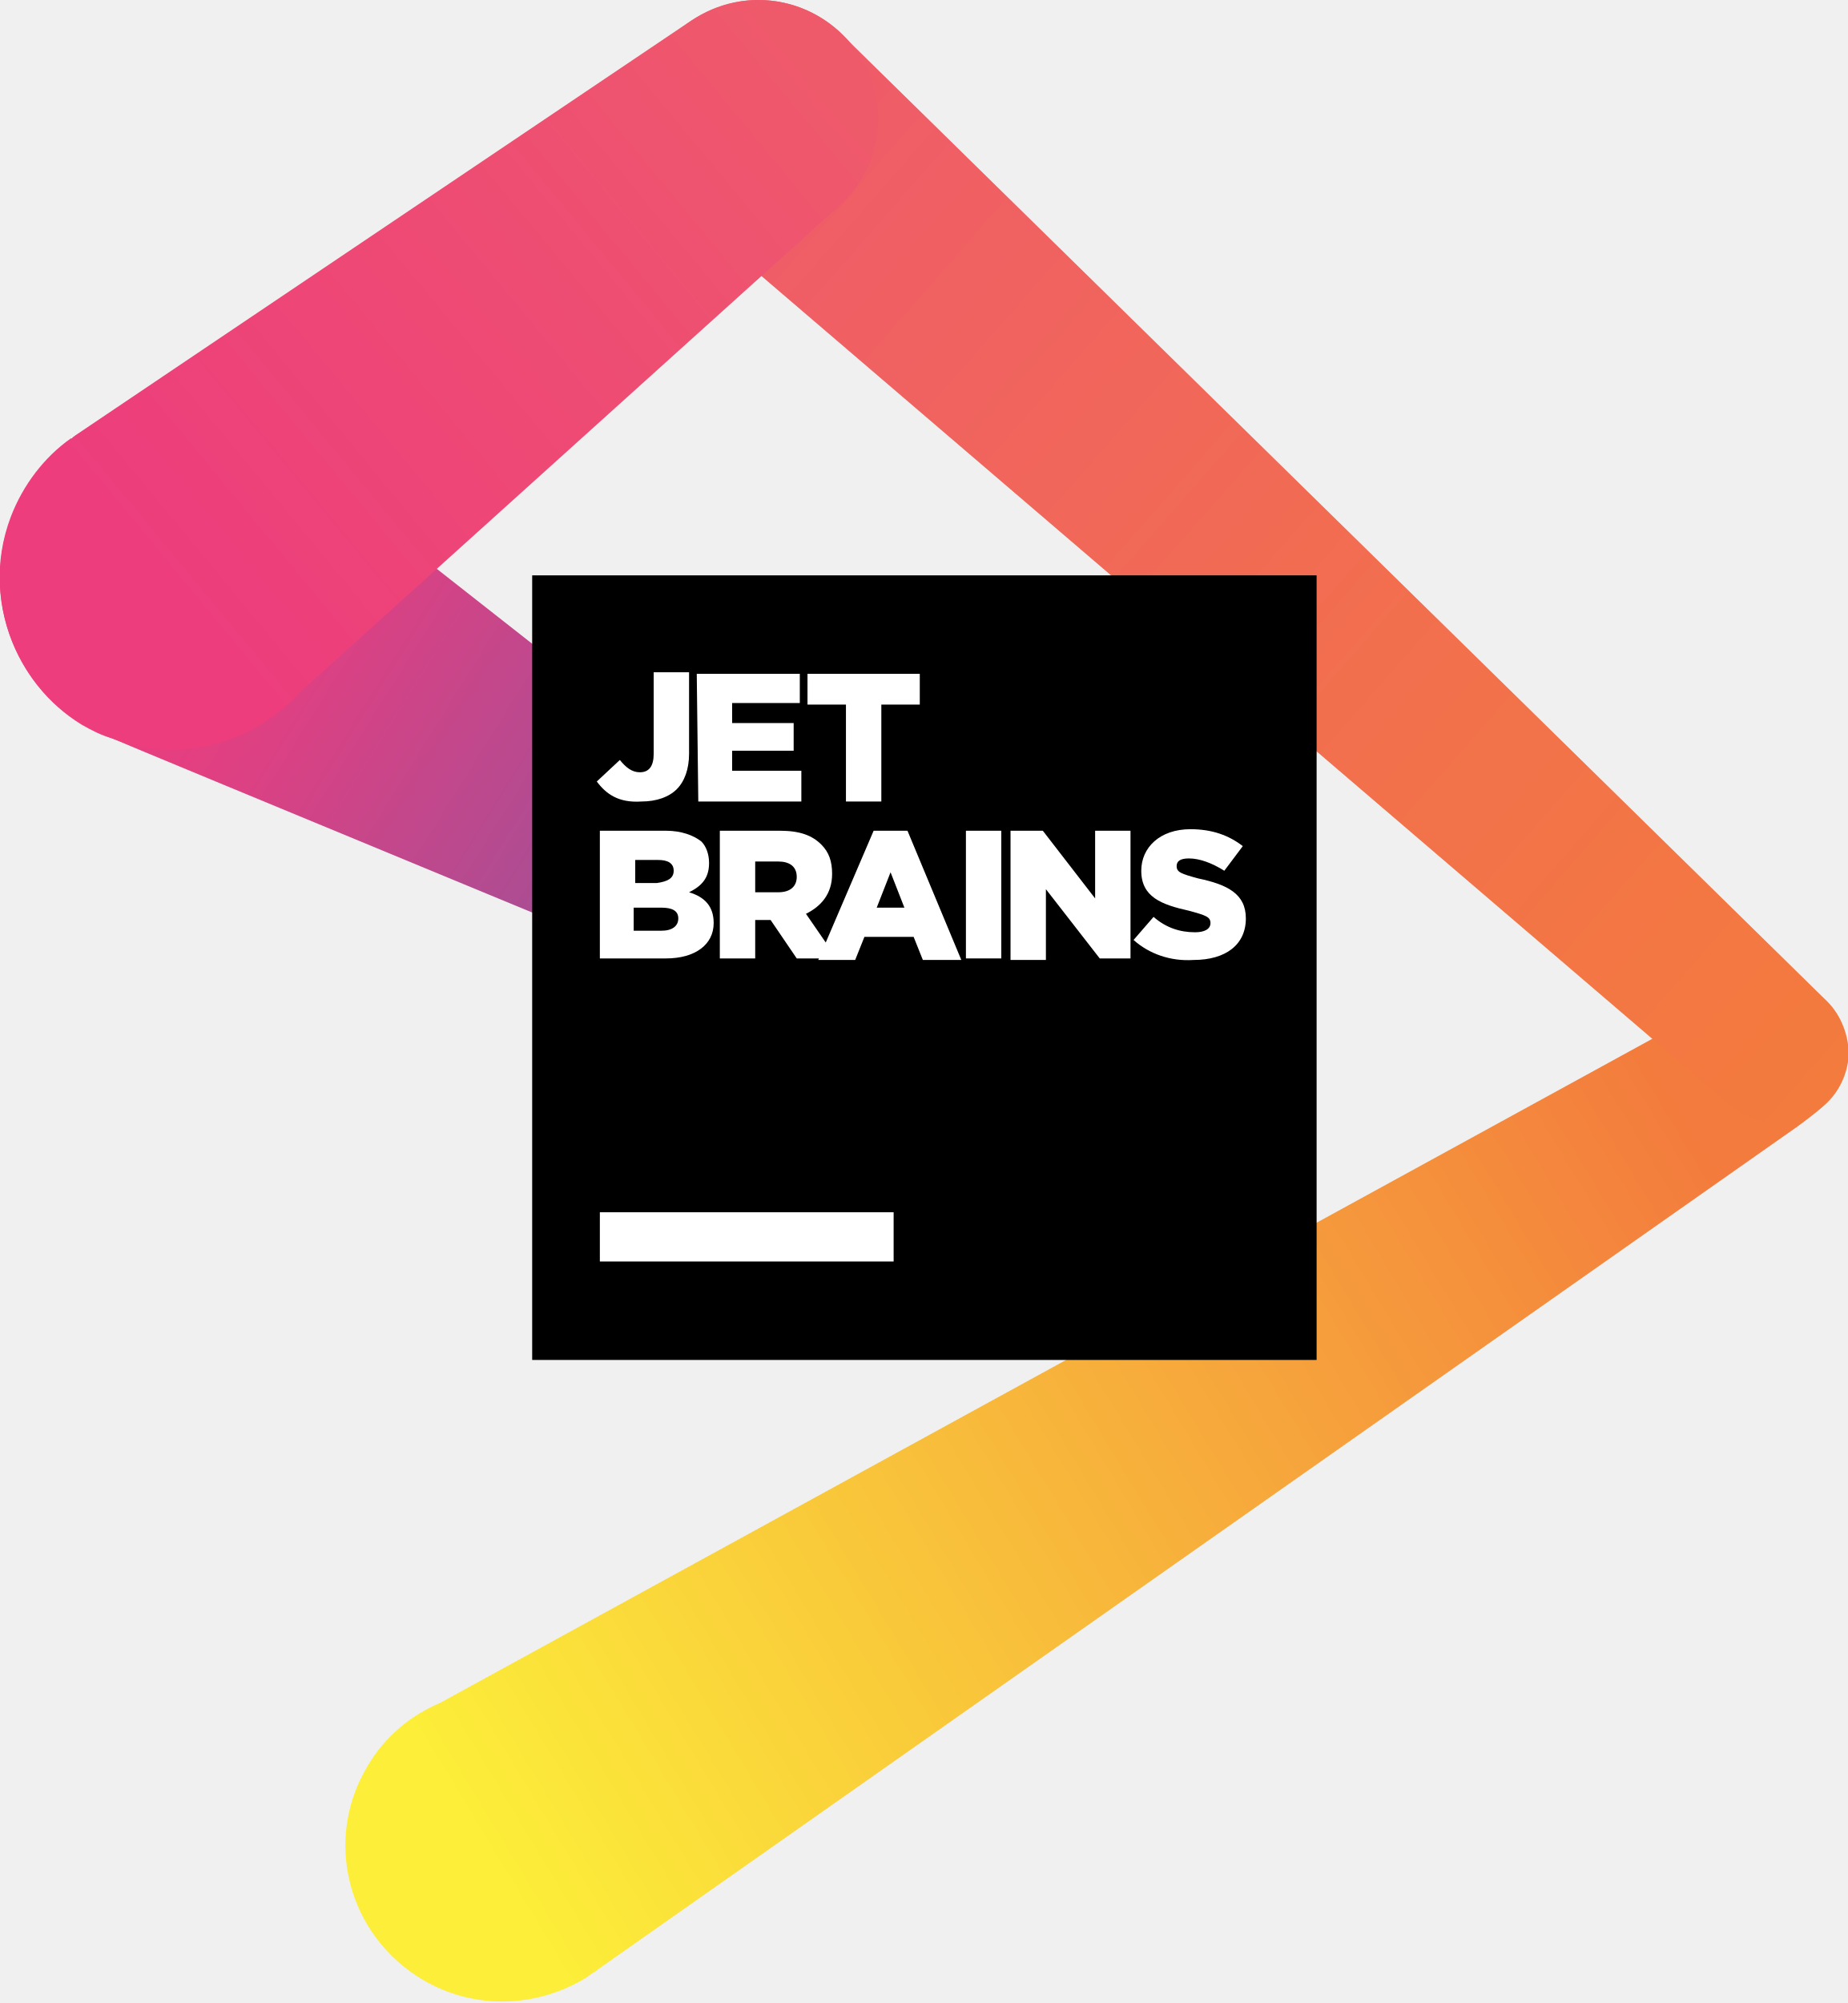
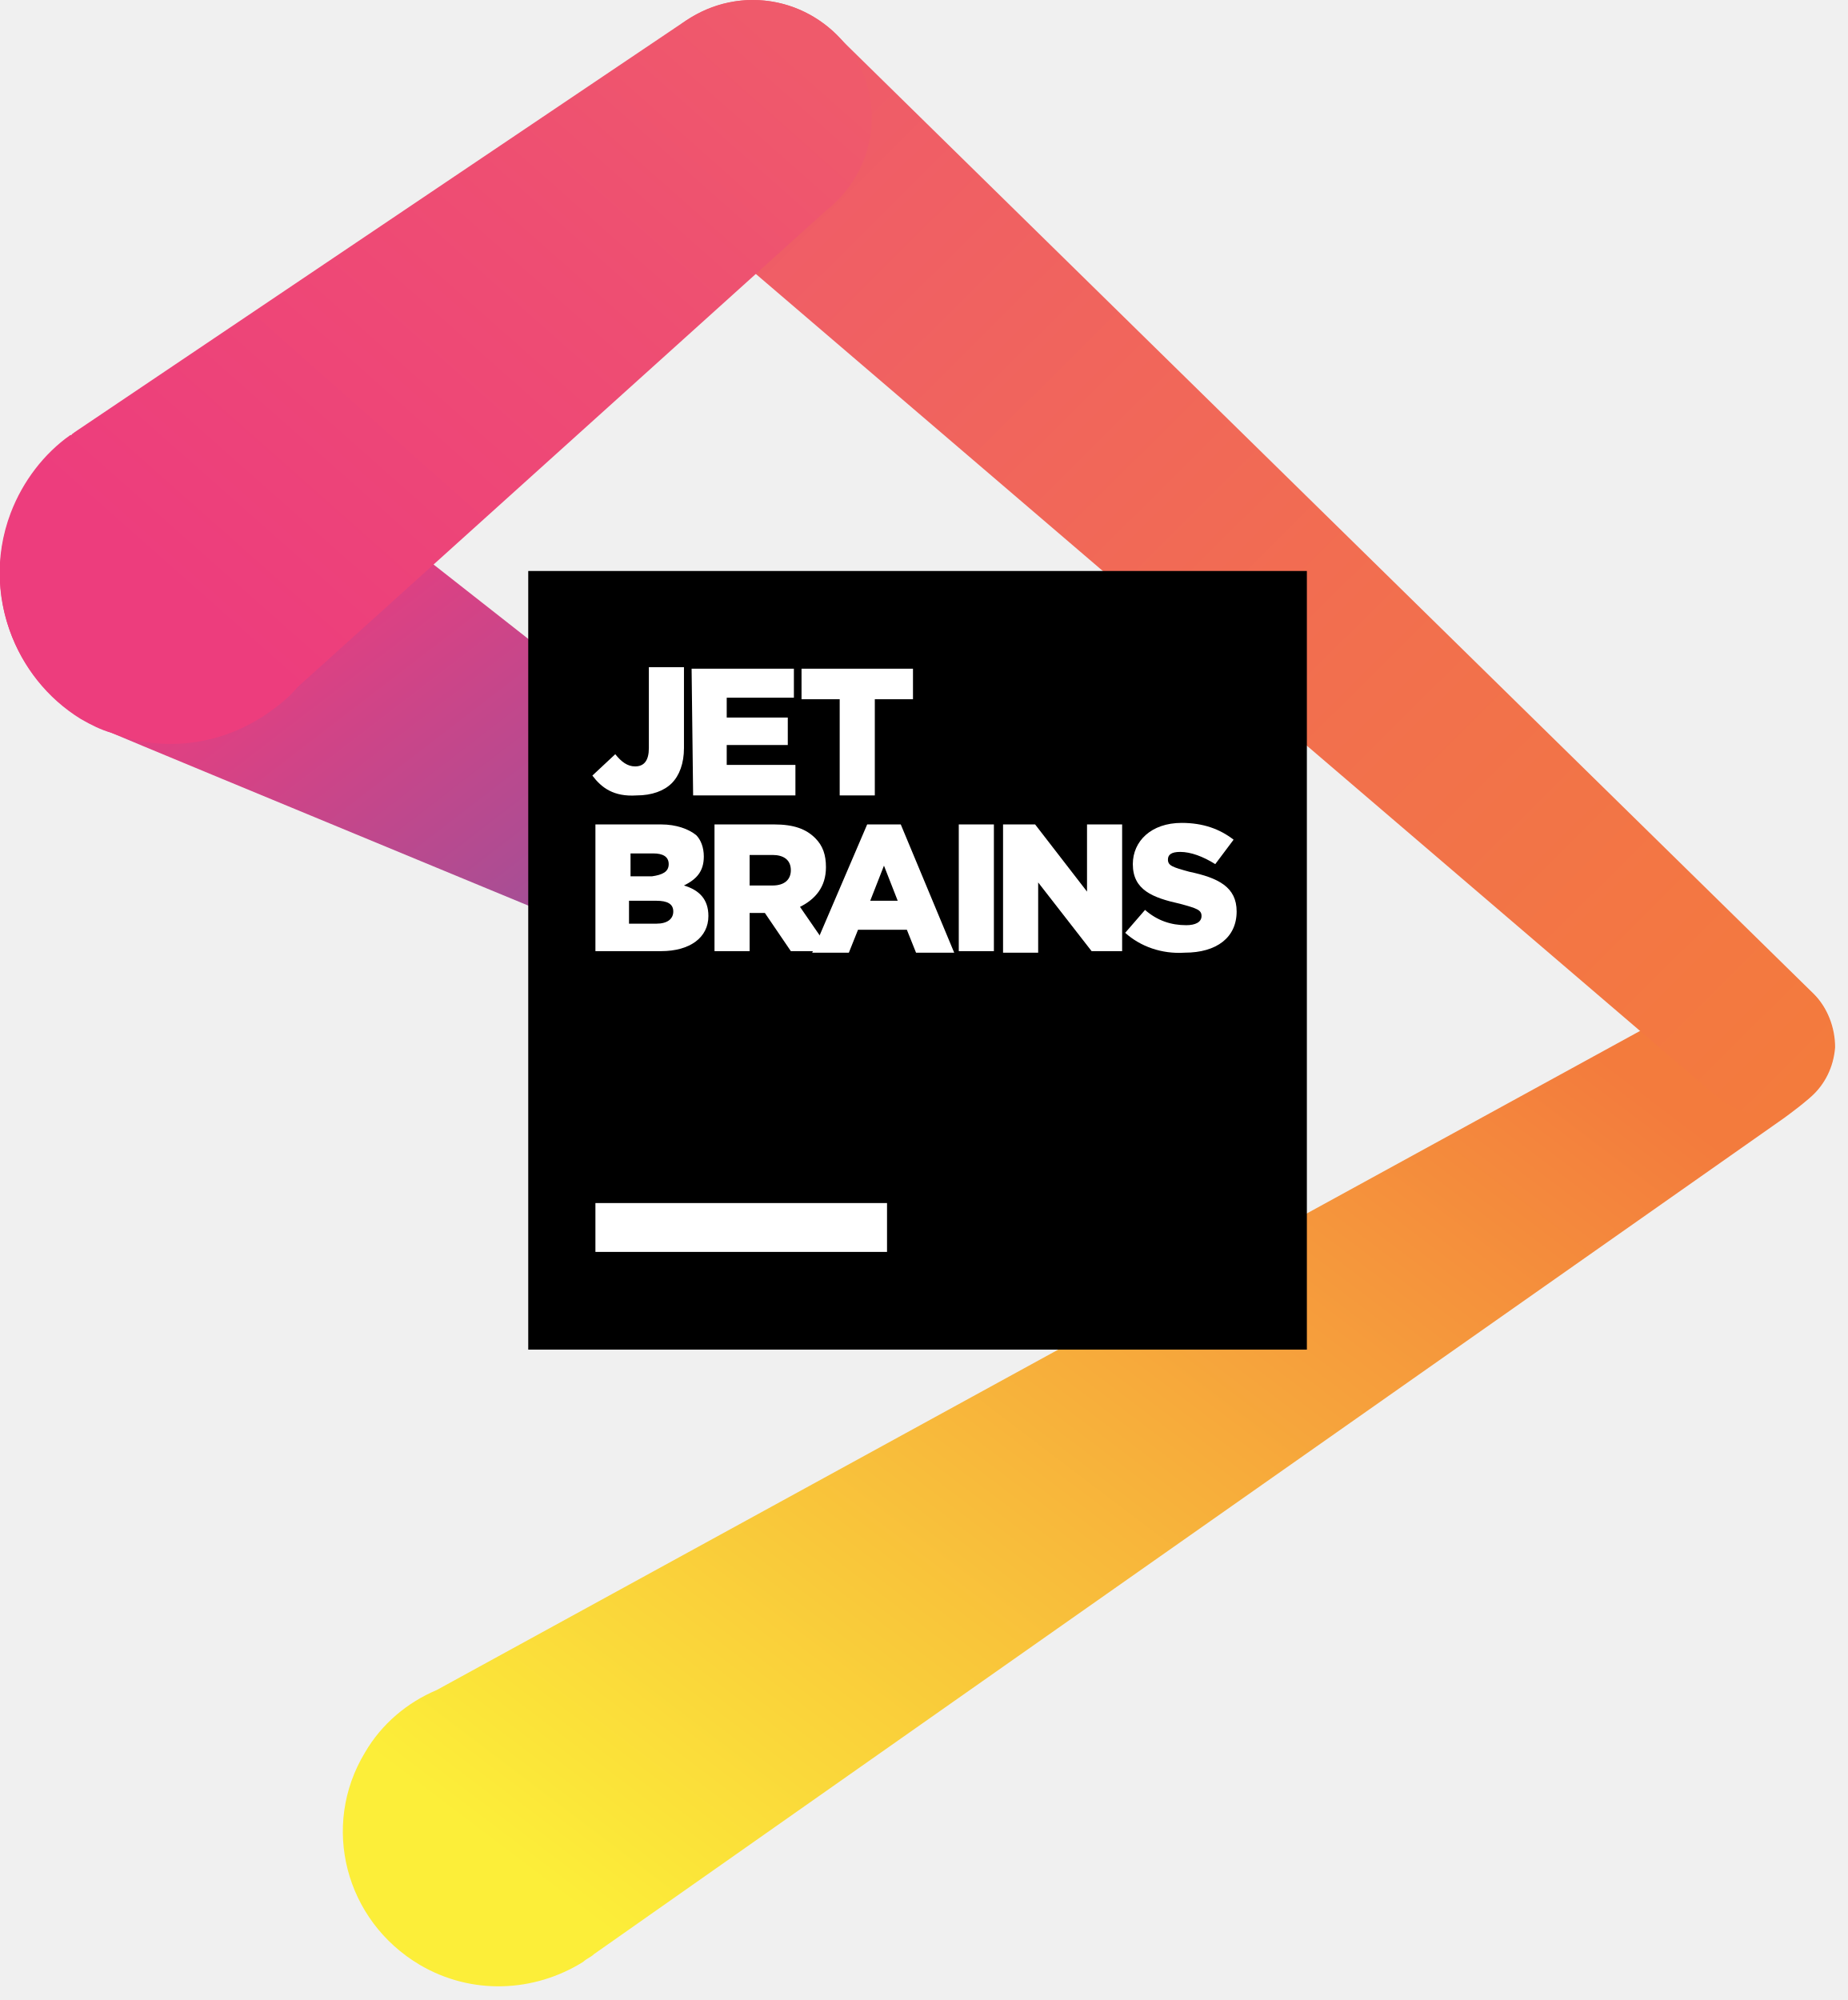
- <svg xmlns="http://www.w3.org/2000/svg" version="1.1" id="Layer_1" x="0px" y="0px" viewBox="0 0 120.1 130.2" style="enable-background:new 0 0 120.1 130.2;" xml:space="preserve">
-   <g>
-     <linearGradient id="XMLID_2_" gradientUnits="userSpaceOnUse" x1="31.841" y1="120.558" x2="110.24" y2="73.24">
-       <stop offset="0" style="stop-color:#FCEE39" />
-       <stop offset="1" style="stop-color:#F37B3D" />
+ <svg xmlns="http://www.w3.org/2000/svg" width="121px" height="131px" viewBox="0 0 121 131" version="1.1">
+   <defs>
+     <linearGradient x1="9.612%" y1="85.627%" x2="89.899%" y2="14.383%" id="linearGradient-1">
+       <stop stop-color="#FCEE39" offset="0%" />
+       <stop stop-color="#F37B3D" offset="100%" />
    </linearGradient>
-     <path id="XMLID_3041_" style="fill:url(#XMLID_2_);" d="M118.6,71.8c0.9-0.8,1.4-1.9,1.5-3.2c0.1-2.6-1.8-4.7-4.4-4.9   c-1.2-0.1-2.4,0.4-3.3,1.1l0,0l-83.8,45.9c-1.9,0.8-3.6,2.2-4.7,4.1c-2.9,4.8-1.3,11,3.6,13.9c3.4,2,7.5,1.8,10.7-0.2l0,0l0,0   c0.2-0.2,0.5-0.3,0.7-0.5l78-54.8C117.3,72.9,118.4,72.1,118.6,71.8L118.6,71.8L118.6,71.8z" />
-     <linearGradient id="XMLID_3_" gradientUnits="userSpaceOnUse" x1="48.361" y1="6.908" x2="119.918" y2="69.555">
-       <stop offset="0" style="stop-color:#EF5A6B" />
-       <stop offset="0.57" style="stop-color:#F26F4E" />
-       <stop offset="1" style="stop-color:#F37B3D" />
+     <linearGradient x1="8.601%" y1="9.463%" x2="99.641%" y2="95.275%" id="linearGradient-2">
+       <stop stop-color="#EF5A6B" offset="0%" />
+       <stop stop-color="#F26F4E" offset="57%" />
+       <stop stop-color="#F37B3D" offset="100%" />
    </linearGradient>
-     <path id="XMLID_3049_" style="fill:url(#XMLID_3_);" d="M118.8,65.1L118.8,65.1L55,2.5C53.6,1,51.6,0,49.3,0   c-4.3,0-7.7,3.5-7.7,7.7v0c0,2.1,0.8,3.9,2.1,5.3l0,0l0,0c0.4,0.4,0.8,0.7,1.2,1l67.4,57.7l0,0c0.8,0.7,1.8,1.2,3,1.3   c2.6,0.1,4.7-1.8,4.9-4.4C120.2,67.3,119.7,66,118.8,65.1z" />
-     <linearGradient id="XMLID_4_" gradientUnits="userSpaceOnUse" x1="52.947" y1="63.641" x2="10.538" y2="37.156">
-       <stop offset="0" style="stop-color:#7C59A4" />
-       <stop offset="0.385" style="stop-color:#AF4C92" />
-       <stop offset="0.765" style="stop-color:#DC4183" />
-       <stop offset="0.957" style="stop-color:#ED3D7D" />
+     <linearGradient x1="90.118%" y1="91.329%" x2="17.938%" y2="26.418%" id="linearGradient-3">
+       <stop stop-color="#7C59A4" offset="0%" />
+       <stop stop-color="#AF4C92" offset="38.52%" />
+       <stop stop-color="#DC4183" offset="76.54%" />
+       <stop stop-color="#ED3D7D" offset="95.7%" />
    </linearGradient>
-     <path id="XMLID_3042_" style="fill:url(#XMLID_4_);" d="M57.1,59.5C57,59.5,17.7,28.5,16.9,28l0,0l0,0c-0.6-0.3-1.2-0.6-1.8-0.9   c-5.8-2.2-12.2,0.8-14.4,6.6c-1.9,5.1,0.2,10.7,4.6,13.4l0,0l0,0C6,47.5,6.6,47.8,7.3,48c0.4,0.2,45.4,18.8,45.4,18.8l0,0   c1.8,0.8,3.9,0.3,5.1-1.2C59.3,63.7,59,61,57.1,59.5z" />
-     <linearGradient id="XMLID_5_" gradientUnits="userSpaceOnUse" x1="52.174" y1="3.702" x2="10.771" y2="37.897">
-       <stop offset="0" style="stop-color:#EF5A6B" />
-       <stop offset="0.364" style="stop-color:#EE4E72" />
-       <stop offset="1" style="stop-color:#ED3D7D" />
+     <linearGradient x1="91.376%" y1="7.597%" x2="18.895%" y2="77.772%" id="linearGradient-4">
+       <stop stop-color="#EF5A6B" offset="0%" />
+       <stop stop-color="#EE4E72" offset="36.4%" />
+       <stop stop-color="#ED3D7D" offset="100%" />
    </linearGradient>
-     <path id="XMLID_3057_" style="fill:url(#XMLID_5_);" d="M49.3,0c-1.7,0-3.3,0.6-4.6,1.5L4.9,28.3c-0.1,0.1-0.2,0.1-0.2,0.2l-0.1,0   l0,0c-1.7,1.2-3.1,3-3.9,5.1C-1.5,39.4,1.5,45.9,7.3,48c3.6,1.4,7.5,0.7,10.4-1.4l0,0l0,0c0.7-0.5,1.3-1,1.8-1.6l34.6-31.2l0,0   c1.8-1.4,3-3.6,3-6.1v0C57.1,3.5,53.6,0,49.3,0z" />
-     <g id="XMLID_3008_">
-       <rect id="XMLID_3033_" x="34.6" y="37.4" style="fill:#000000;" width="51" height="51" />
-       <rect id="XMLID_3032_" x="39" y="78.8" style="fill:#FFFFFF;" width="19.1" height="3.2" />
-       <g id="XMLID_3009_">
-         <path id="XMLID_3030_" style="fill:#FFFFFF;" d="M38.8,50.8l1.5-1.4c0.4,0.5,0.8,0.8,1.3,0.8c0.6,0,0.9-0.4,0.9-1.2l0-5.3l2.3,0     l0,5.3c0,1-0.3,1.8-0.8,2.3c-0.5,0.5-1.3,0.8-2.3,0.8C40.2,52.2,39.4,51.6,38.8,50.8z" />
-         <path id="XMLID_3028_" style="fill:#FFFFFF;" d="M45.3,43.8l6.7,0v1.9l-4.4,0V47l4,0l0,1.8l-4,0l0,1.3l4.5,0l0,2l-6.7,0     L45.3,43.8z" />
-         <path id="XMLID_3026_" style="fill:#FFFFFF;" d="M55,45.8l-2.5,0l0-2l7.3,0l0,2l-2.5,0l0,6.3l-2.3,0L55,45.8z" />
-         <path id="XMLID_3022_" style="fill:#FFFFFF;" d="M39,54l4.3,0c1,0,1.8,0.3,2.3,0.7c0.3,0.3,0.5,0.8,0.5,1.4v0     c0,1-0.5,1.5-1.3,1.9c1,0.3,1.6,0.9,1.6,2v0c0,1.4-1.2,2.3-3.1,2.3l-4.3,0L39,54z M43.8,56.6c0-0.5-0.4-0.7-1-0.7l-1.5,0l0,1.5     l1.4,0C43.4,57.3,43.8,57.1,43.8,56.6L43.8,56.6z M43,59l-1.8,0l0,1.5H43c0.7,0,1.1-0.3,1.1-0.8v0C44.1,59.2,43.7,59,43,59z" />
-         <path id="XMLID_3019_" style="fill:#FFFFFF;" d="M46.8,54l3.9,0c1.3,0,2.1,0.3,2.7,0.9c0.5,0.5,0.7,1.1,0.7,1.9v0     c0,1.3-0.7,2.1-1.7,2.6l2,2.9l-2.6,0l-1.7-2.5h-1l0,2.5l-2.3,0L46.8,54z M50.6,58c0.8,0,1.2-0.4,1.2-1v0c0-0.7-0.5-1-1.2-1     l-1.5,0v2H50.6z" />
-         <path id="XMLID_3016_" style="fill:#FFFFFF;" d="M56.8,54l2.2,0l3.5,8.4l-2.5,0l-0.6-1.5l-3.2,0l-0.6,1.5l-2.4,0L56.8,54z      M58.8,59l-0.9-2.3L57,59L58.8,59z" />
-         <path id="XMLID_3014_" style="fill:#FFFFFF;" d="M62.8,54l2.3,0l0,8.3l-2.3,0L62.8,54z" />
-         <path id="XMLID_3012_" style="fill:#FFFFFF;" d="M65.7,54l2.1,0l3.4,4.4l0-4.4l2.3,0l0,8.3l-2,0L68,57.8l0,4.6l-2.3,0L65.7,54z" />
-         <path id="XMLID_3010_" style="fill:#FFFFFF;" d="M73.7,61.1l1.3-1.5c0.8,0.7,1.7,1,2.7,1c0.6,0,1-0.2,1-0.6v0     c0-0.4-0.3-0.5-1.4-0.8c-1.8-0.4-3.1-0.9-3.1-2.6v0c0-1.5,1.2-2.7,3.2-2.7c1.4,0,2.5,0.4,3.4,1.1l-1.2,1.6     c-0.8-0.5-1.6-0.8-2.3-0.8c-0.6,0-0.8,0.2-0.8,0.5v0c0,0.4,0.3,0.5,1.4,0.8c1.9,0.4,3.1,1,3.1,2.6v0c0,1.7-1.3,2.7-3.4,2.7     C76.1,62.5,74.7,62,73.7,61.1z" />
+   </defs>
+   <g id="Page-1" stroke="none" stroke-width="1" fill="none" fill-rule="evenodd">
+     <g id="jetbrains" transform="translate(-1, 0)">
+       <path d="M119.6,71.8 C120.5,71 121,69.9 121.1,68.6 C121.2,66 119.3,63.9 116.7,63.7 C115.5,63.6 114.3,64.1 113.4,64.8 L29.6,110.7 C27.7,111.5 26,112.9 24.9,114.8 C22,119.6 23.6,125.8 28.5,128.7 C31.9,130.7 36,130.5 39.2,128.5 C39.4,128.3 39.7,128.2 39.9,128 L117.9,73.2 C118.3,72.9 119.4,72.1 119.6,71.8 Z" id="XMLID_3041_" fill="url(#linearGradient-1)" />
+       <path d="M119.8,65.1 L56,2.5 C54.6,1 52.6,0 50.3,0 C46,0 42.6,3.5 42.6,7.7 C42.6,9.8 43.4,11.6 44.7,13 C45.1,13.4 45.5,13.7 45.9,14 L113.3,71.7 C114.1,72.4 115.1,72.9 116.3,73 C118.9,73.1 121,71.2 121.2,68.6 C121.2,67.3 120.7,66 119.8,65.1 Z" id="XMLID_3049_" fill="url(#linearGradient-2)" />
+       <path d="M58.1,59.5 C58,59.5 18.7,28.5 17.9,28 C17.3,27.7 16.7,27.4 16.1,27.1 C10.3,24.9 3.9,27.9 1.7,33.7 C-0.2,38.8 1.9,44.4 6.3,47.1 C7,47.5 7.6,47.8 8.3,48 C8.7,48.2 53.7,66.8 53.7,66.8 C55.5,67.6 57.6,67.1 58.8,65.6 C60.3,63.7 60,61 58.1,59.5 Z" id="XMLID_3042_" fill="url(#linearGradient-3)" />
+       <path d="M50.3,0 C48.6,0 47,0.6 45.7,1.5 L5.9,28.3 C5.8,28.4 5.7,28.4 5.7,28.5 L5.6,28.5 C3.9,29.7 2.5,31.5 1.7,33.6 C-0.5,39.4 2.5,45.9 8.3,48 C11.9,49.4 15.8,48.7 18.7,46.6 C19.4,46.1 20,45.6 20.5,45 L55.1,13.8 C56.9,12.4 58.1,10.2 58.1,7.7 C58.1,3.5 54.6,0 50.3,0 Z" id="XMLID_3057_" fill="url(#linearGradient-4)" />
+       <g id="XMLID_3008_" transform="translate(35, 37)">
+         <rect id="XMLID_3033_" fill="#000000" x="0.6" y="0.4" width="51" height="51" />
+         <rect id="XMLID_3032_" fill="#FFFFFF" x="5" y="41.8" width="19.1" height="3.2" />
+         <g id="XMLID_3009_" transform="translate(4, 6)" fill="#FFFFFF">
+           <path d="M0.8,7.8 L2.3,6.4 C2.7,6.9 3.1,7.2 3.6,7.2 C4.2,7.2 4.5,6.8 4.5,6 L4.5,0.7 L6.8,0.7 L6.8,6 C6.8,7 6.5,7.8 6,8.3 C5.5,8.8 4.7,9.1 3.7,9.1 C2.2,9.2 1.4,8.6 0.8,7.8 Z" id="XMLID_3030_" />
+           <polygon id="XMLID_3028_" points="7.3 0.8 14 0.8 14 2.7 9.6 2.7 9.6 4 13.6 4 13.6 5.8 9.6 5.8 9.6 7.1 14.1 7.1 14.1 9.1 7.4 9.1" />
+           <polygon id="XMLID_3026_" points="17 2.8 14.5 2.8 14.5 0.8 21.8 0.8 21.8 2.8 19.3 2.8 19.3 9.1 17 9.1" />
+           <path d="M1,11 L5.3,11 C6.3,11 7.1,11.3 7.6,11.7 C7.9,12 8.1,12.5 8.1,13.1 C8.1,14.1 7.6,14.6 6.8,15 C7.8,15.3 8.4,15.9 8.4,17 C8.4,18.4 7.2,19.3 5.3,19.3 L1,19.3 L1,11 Z M5.8,13.6 C5.8,13.1 5.4,12.9 4.8,12.9 L3.3,12.9 L3.3,14.4 L4.7,14.4 C5.4,14.3 5.8,14.1 5.8,13.6 Z M5,16 L3.2,16 L3.2,17.5 L5,17.5 C5.7,17.5 6.1,17.2 6.1,16.7 C6.1,16.2 5.7,16 5,16 Z" id="XMLID_3022_" fill-rule="nonzero" />
+           <path d="M8.8,11 L12.7,11 C14,11 14.8,11.3 15.4,11.9 C15.9,12.4 16.1,13 16.1,13.8 C16.1,15.1 15.4,15.9 14.4,16.4 L16.4,19.3 L13.8,19.3 L12.1,16.8 L11.1,16.8 L11.1,19.3 L8.8,19.3 L8.8,11 Z M12.6,15 C13.4,15 13.8,14.6 13.8,14 C13.8,13.3 13.3,13 12.6,13 L11.1,13 L11.1,15 L12.6,15 Z" id="XMLID_3019_" fill-rule="nonzero" />
+           <path d="M18.8,11 L21,11 L24.5,19.4 L22,19.4 L21.4,17.9 L18.2,17.9 L17.6,19.4 L15.2,19.4 L18.8,11 Z M20.8,16 L19.9,13.7 L19,16 L20.8,16 Z" id="XMLID_3016_" fill-rule="nonzero" />
+           <polygon id="XMLID_3014_" points="24.8 11 27.1 11 27.1 19.3 24.8 19.3" />
+           <polygon id="XMLID_3012_" points="27.7 11 29.8 11 33.2 15.4 33.2 11 35.5 11 35.5 19.3 33.5 19.3 30 14.8 30 19.4 27.7 19.4" />
+           <path d="M35.7,18.1 L37,16.6 C37.8,17.3 38.7,17.6 39.7,17.6 C40.3,17.6 40.7,17.4 40.7,17 C40.7,16.6 40.4,16.5 39.3,16.2 C37.5,15.8 36.2,15.3 36.2,13.6 C36.2,12.1 37.4,10.9 39.4,10.9 C40.8,10.9 41.9,11.3 42.8,12 L41.6,13.6 C40.8,13.1 40,12.8 39.3,12.8 C38.7,12.8 38.5,13 38.5,13.3 C38.5,13.7 38.8,13.8 39.9,14.1 C41.8,14.5 43,15.1 43,16.7 C43,18.4 41.7,19.4 39.6,19.4 C38.1,19.5 36.7,19 35.7,18.1 Z" id="XMLID_3010_" />
+         </g>
      </g>
    </g>
  </g>
</svg>
